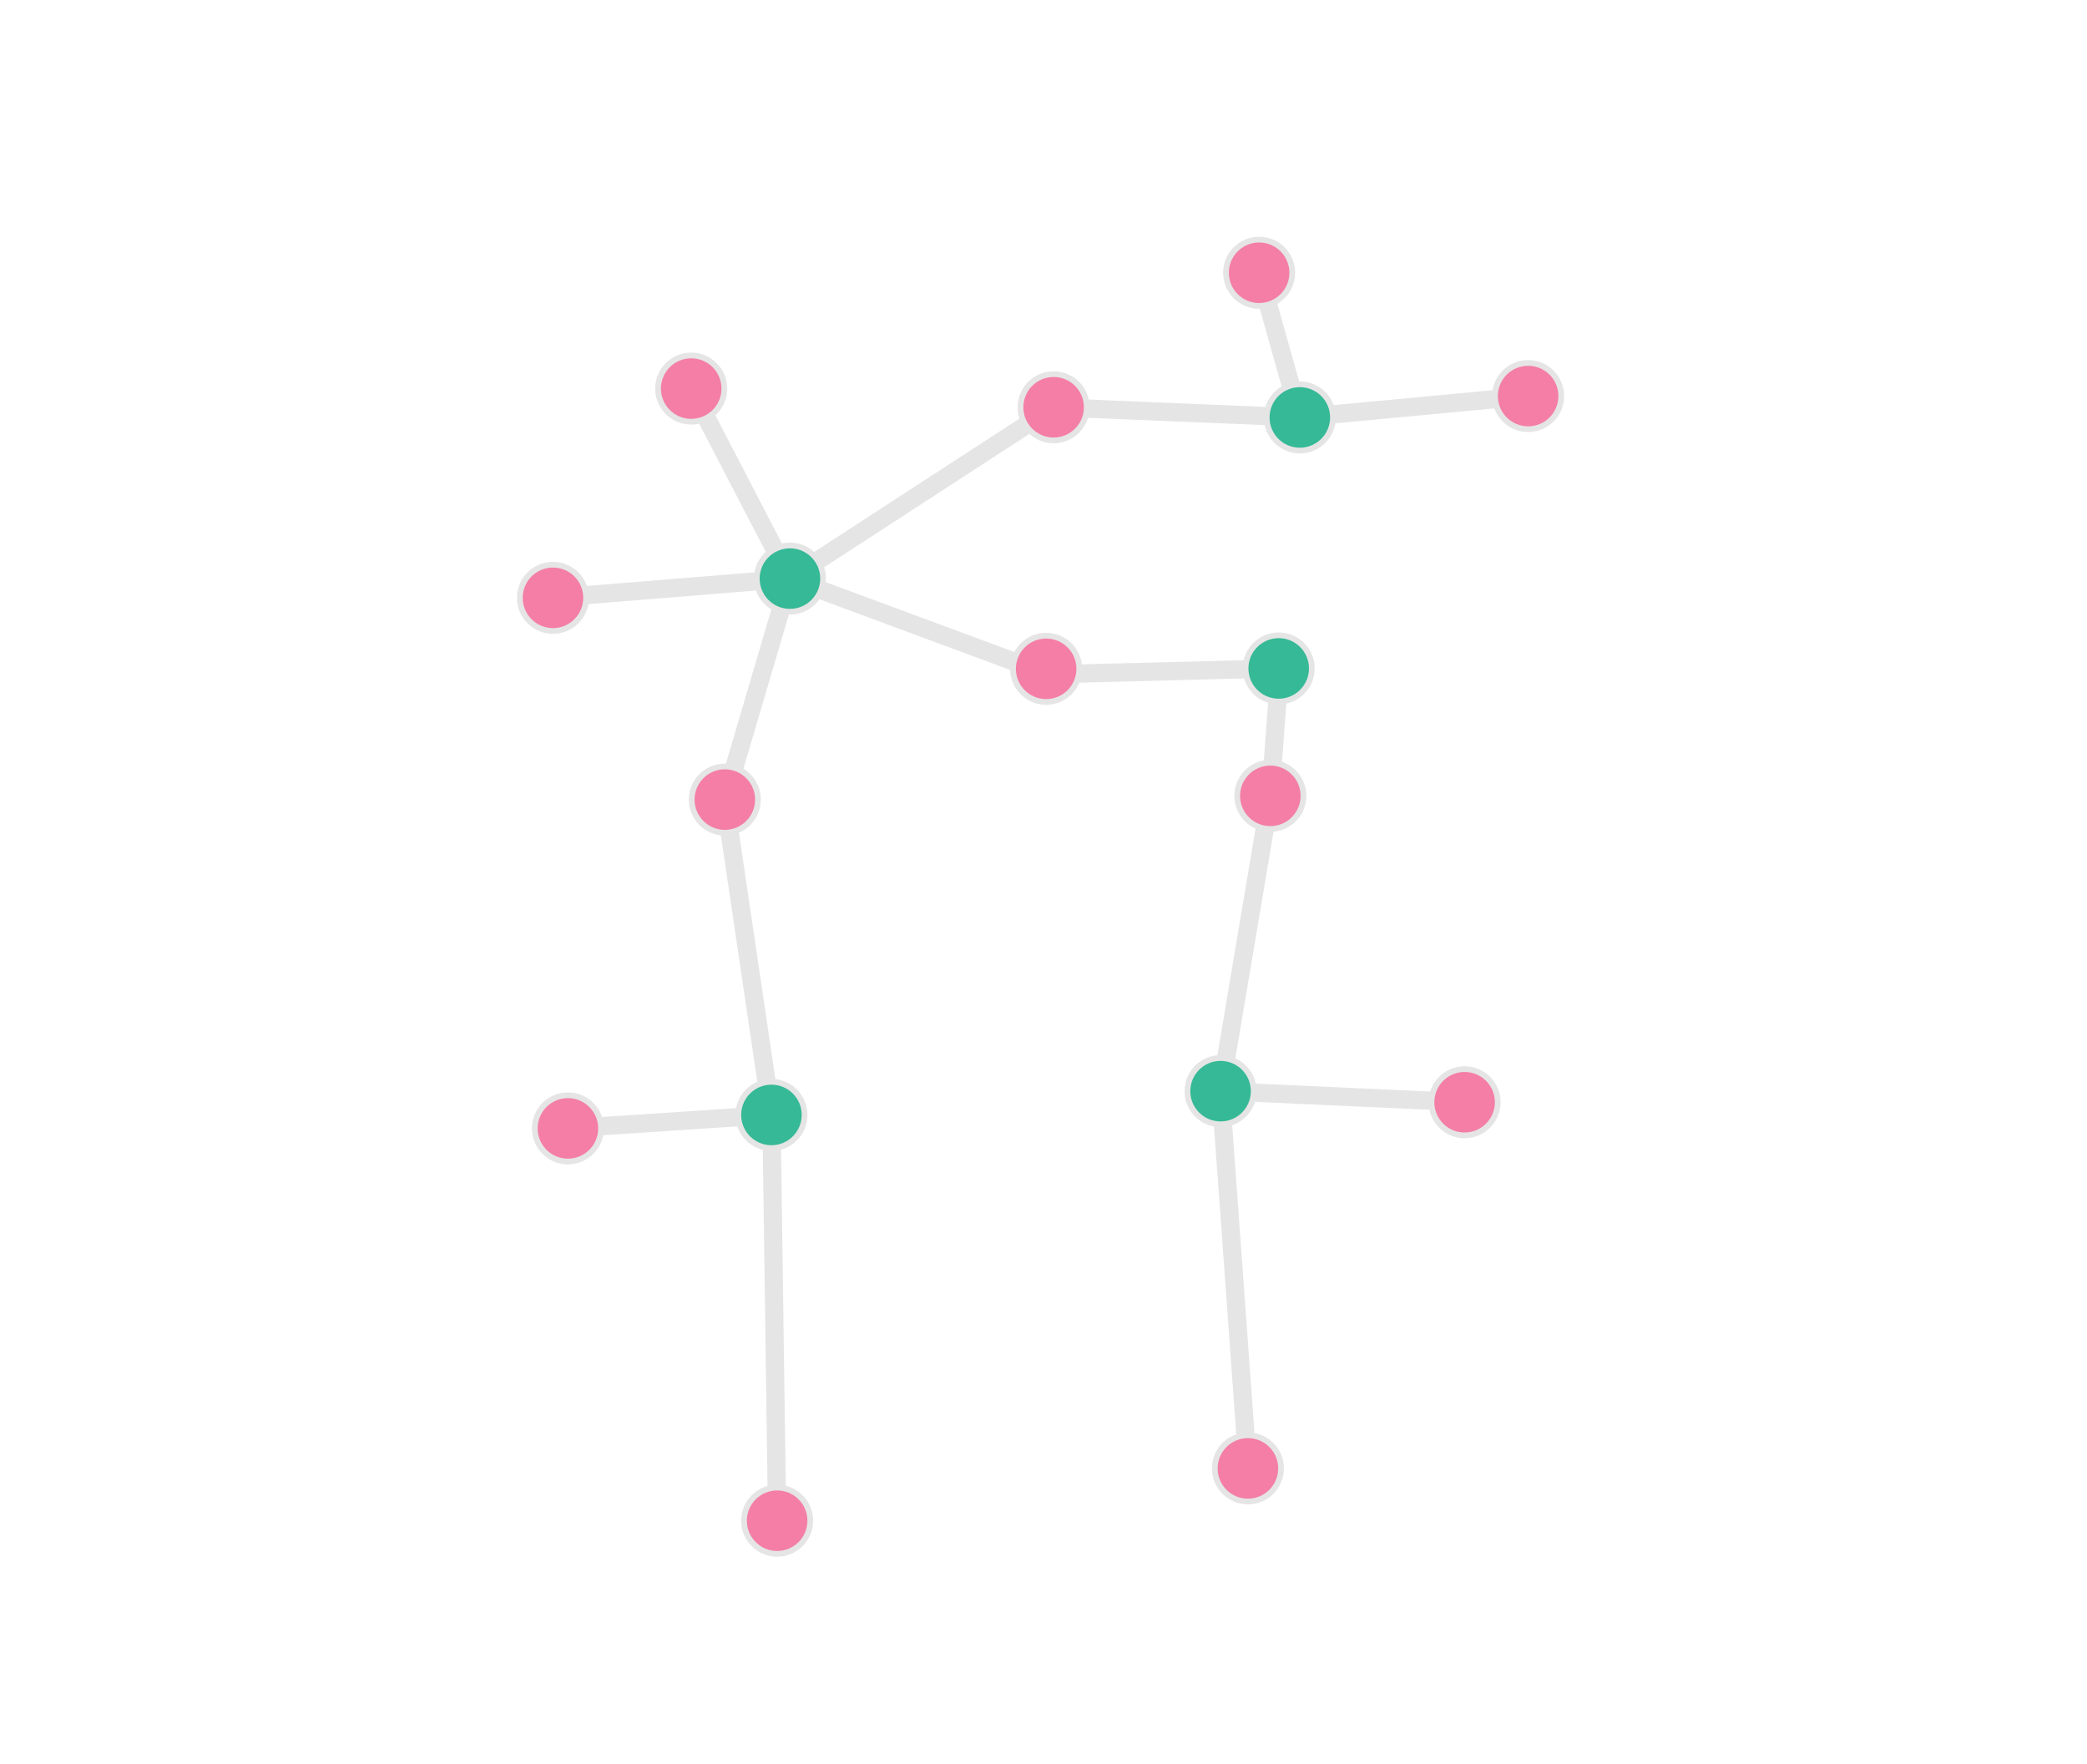
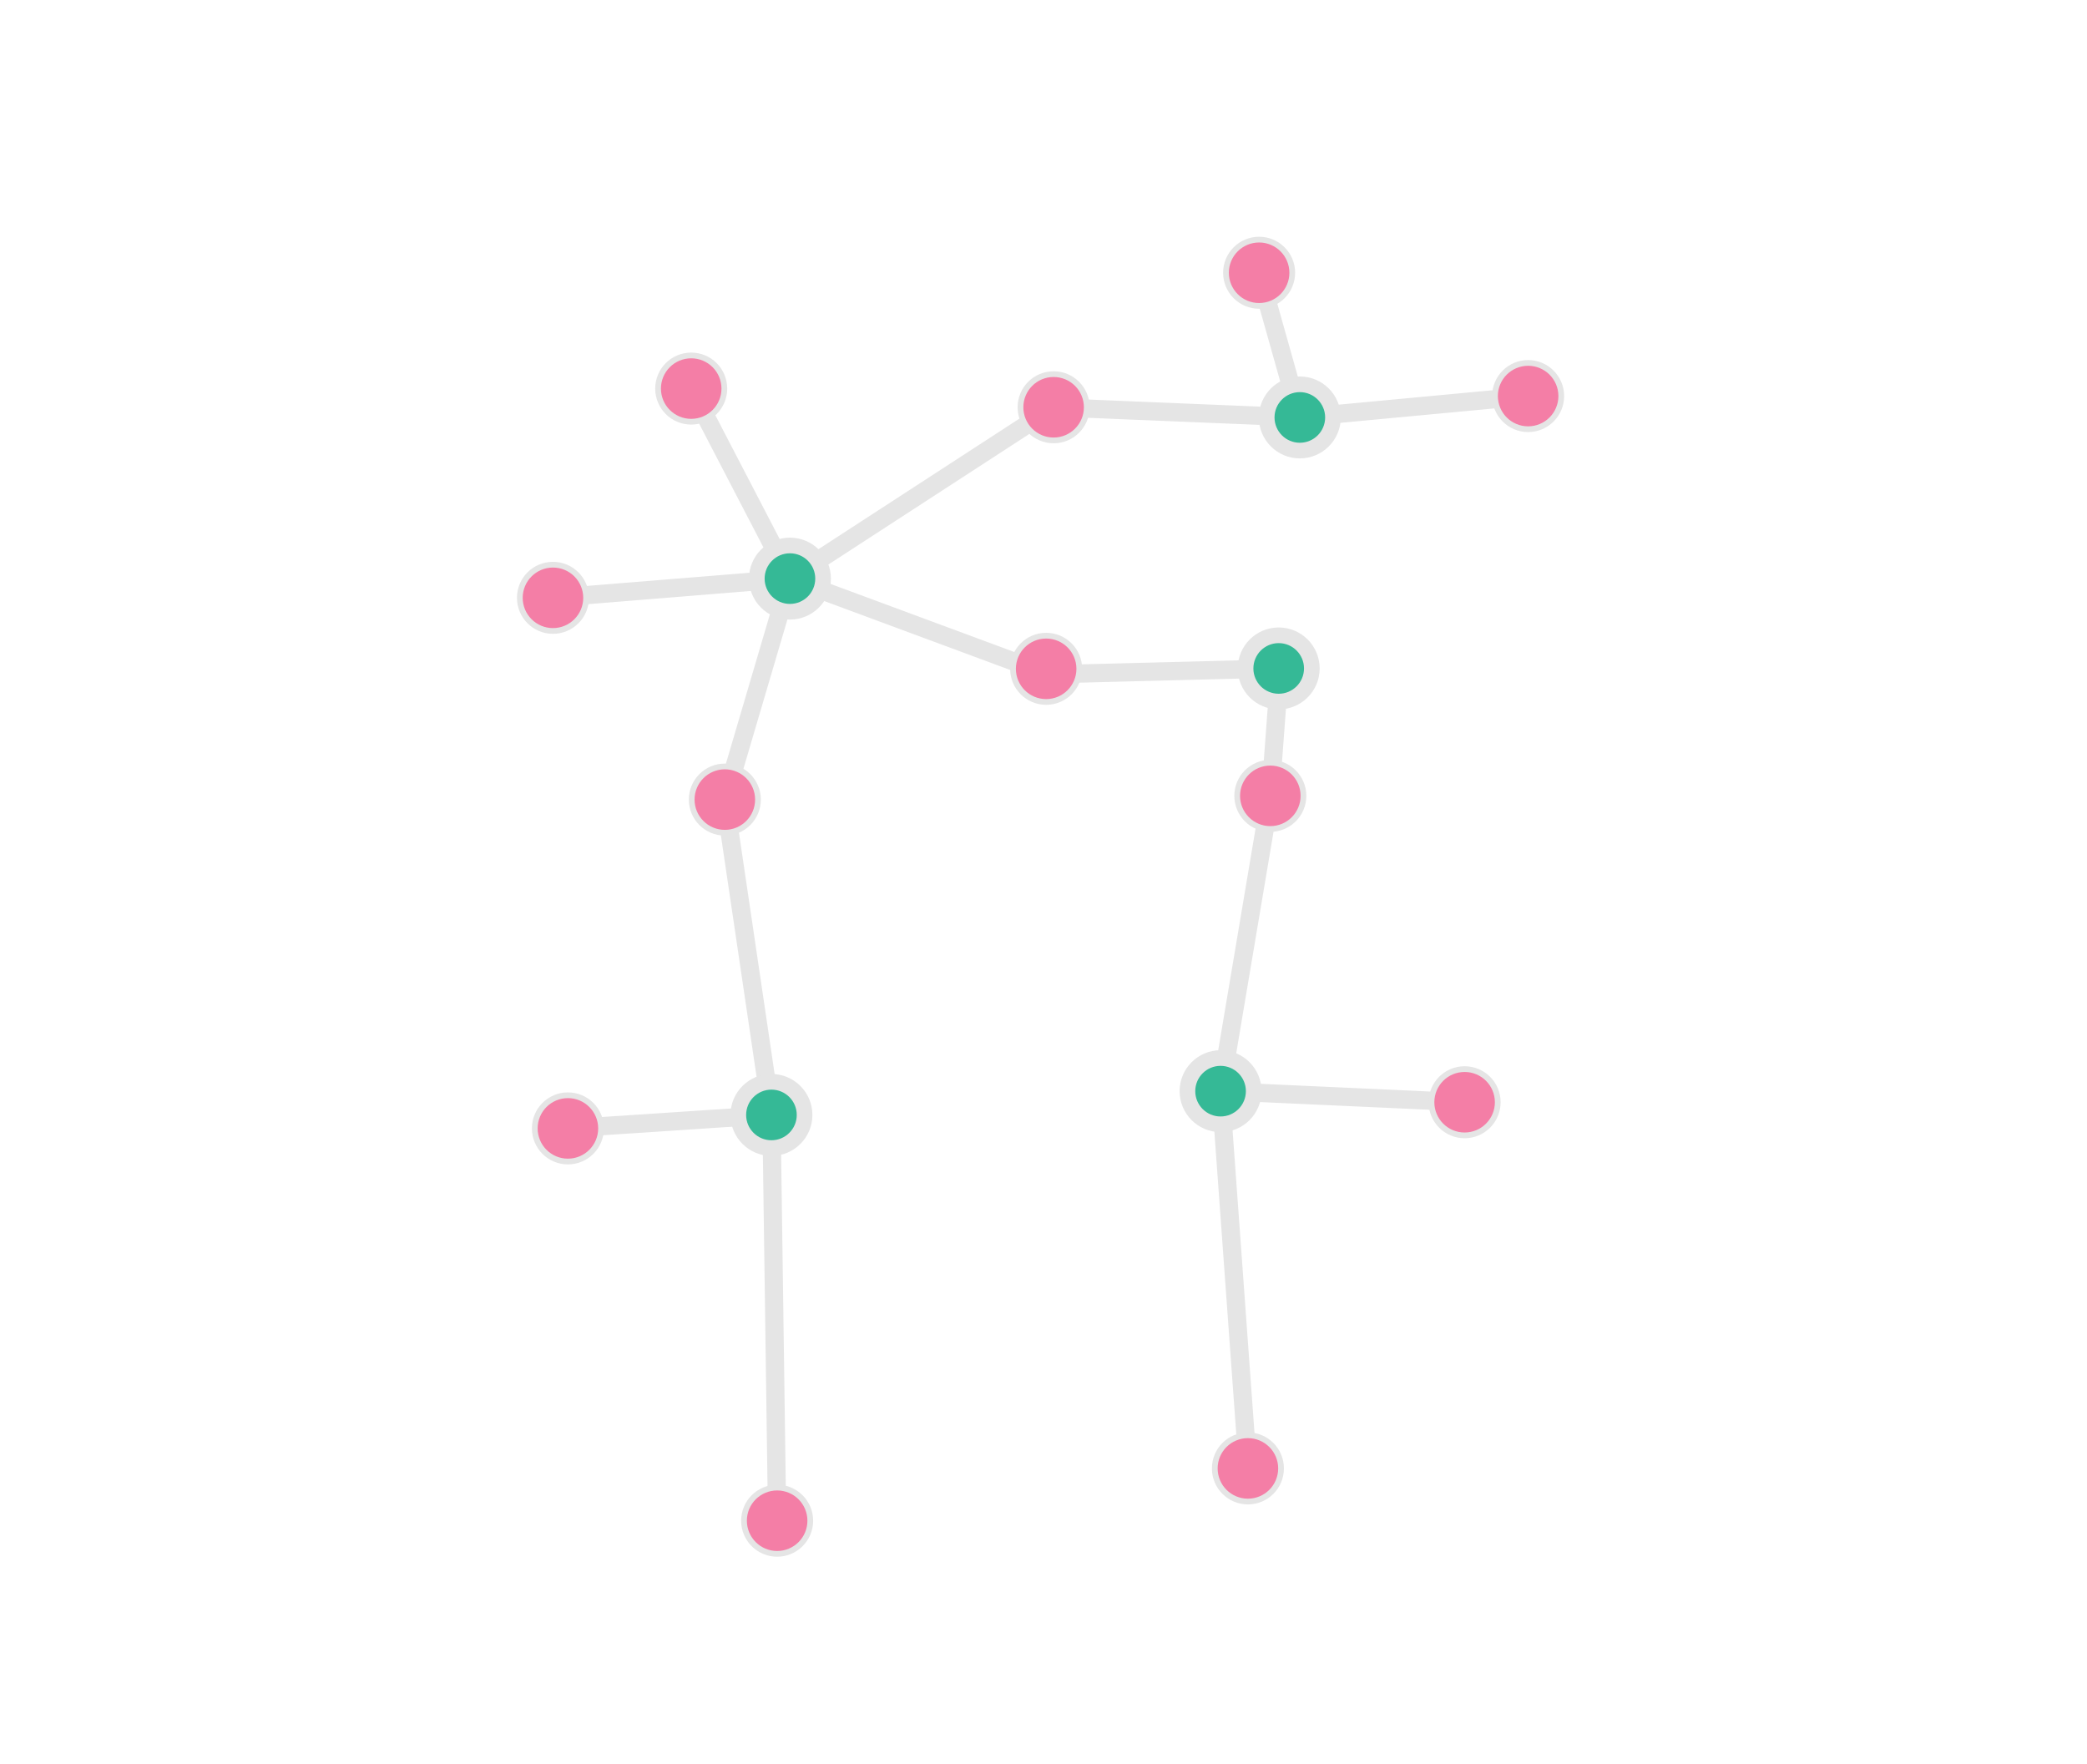
<svg xmlns="http://www.w3.org/2000/svg" width="400mm" height="338mm" version="1.1" id="svg58">
  <defs id="defs2" />
  <path style="fill:none;stroke:#e5e5e5;stroke-width:13.228;stroke-linecap:butt;stroke-linejoin:miter;stroke-opacity:1;stroke-dasharray:none" d="m 500.707,281.479 71.52,137.644 -171.661,13.921" id="path4535" />
  <path style="fill:none;stroke:#e5e5e5;stroke-width:13.228;stroke-linecap:butt;stroke-linejoin:miter;stroke-opacity:1;stroke-dasharray:none" d="m 572.227,419.123 -47.161,160.074 33.764,228.428 -147.438,9.746" id="path4537" />
  <path style="fill:none;stroke:#e5e5e5;stroke-width:13.228;stroke-linecap:butt;stroke-linejoin:miter;stroke-opacity:1;stroke-dasharray:none" d="m 558.83,807.625 4.127,293.931" id="path4539" />
  <path style="fill:none;stroke:#e5e5e5;stroke-width:13.228;stroke-linecap:butt;stroke-linejoin:miter;stroke-opacity:1;stroke-dasharray:none" d="m 572.227,419.123 187.041,69.317 167.013,-4.247" id="path4541" />
  <path style="fill:none;stroke:#e5e5e5;stroke-width:13.228;stroke-linecap:butt;stroke-linejoin:miter;stroke-opacity:1;stroke-dasharray:none" d="m 926.756,488.439 -6.537,88.051 -36.042,213.911 176.781,8.025" id="path4543" />
  <path style="fill:none;stroke:#e5e5e5;stroke-width:13.228;stroke-linecap:butt;stroke-linejoin:miter;stroke-opacity:1;stroke-dasharray:none" d="m 884.177,790.401 19.803,273.264" id="path4545" />
  <path style="fill:none;stroke:#e5e5e5;stroke-width:13.228;stroke-linecap:butt;stroke-linejoin:miter;stroke-opacity:1;stroke-dasharray:none" d="M 572.227,419.123 763.24,295.011 941.591,302.381 912.099,197.576" id="path4547" />
  <path style="fill:none;stroke:#e5e5e5;stroke-width:13.228;stroke-linecap:butt;stroke-linejoin:miter;stroke-opacity:1;stroke-dasharray:none" d="m 941.591,302.381 165.378,-15.489" id="path4549" />
  <g id="g1" style="fill:#f47ea6;fill-opacity:1">
    <g id="g407" transform="translate(-1538.516,603.0036)" style="fill:#f47ea6;fill-opacity:1">
      <circle style="fill:#f47ea6;fill-opacity:1;stroke:#e5e5e5;stroke-width:4.157;stroke-linecap:butt;stroke-linejoin:round;stroke-miterlimit:10;stroke-dasharray:none;stroke-opacity:1" id="path395-5-3-3-35-2-28-0-8" cx="1949.908" cy="214.367" r="24.005" />
    </g>
    <g id="g407-7" transform="translate(-1386.95,887.1889)" style="fill:#f47ea6;fill-opacity:1">
      <circle style="fill:#f47ea6;fill-opacity:1;stroke:#e5e5e5;stroke-width:4.157;stroke-linecap:butt;stroke-linejoin:round;stroke-miterlimit:10;stroke-dasharray:none;stroke-opacity:1" id="path395-5-3-3-35-2-28-0-8-7" cx="1949.908" cy="214.367" r="24.005" />
    </g>
    <g id="g407-1" transform="translate(-1045.928,849.2975)" style="fill:#f47ea6;fill-opacity:1">
      <circle style="fill:#f47ea6;fill-opacity:1;stroke:#e5e5e5;stroke-width:4.157;stroke-linecap:butt;stroke-linejoin:round;stroke-miterlimit:10;stroke-dasharray:none;stroke-opacity:1" id="path395-5-3-3-35-2-28-0-8-1" cx="1949.908" cy="214.367" r="24.005" />
    </g>
    <g id="g407-5" transform="translate(-888.9497,584.0579)" style="fill:#f47ea6;fill-opacity:1">
      <circle style="fill:#f47ea6;fill-opacity:1;stroke:#e5e5e5;stroke-width:4.157;stroke-linecap:butt;stroke-linejoin:round;stroke-miterlimit:10;stroke-dasharray:none;stroke-opacity:1" id="path395-5-3-3-35-2-28-0-8-9" cx="1949.908" cy="214.367" r="24.005" />
    </g>
    <g id="g407-77" transform="translate(-1029.689,362.1228)" style="fill:#f47ea6;fill-opacity:1">
      <circle style="fill:#f47ea6;fill-opacity:1;stroke:#e5e5e5;stroke-width:4.157;stroke-linecap:butt;stroke-linejoin:round;stroke-miterlimit:10;stroke-dasharray:none;stroke-opacity:1" id="path395-5-3-3-35-2-28-0-8-6" cx="1949.908" cy="214.367" r="24.005" />
    </g>
    <g id="g407-73" transform="translate(-1192.081,270.1009)" style="fill:#f47ea6;fill-opacity:1">
      <circle style="fill:#f47ea6;fill-opacity:1;stroke:#e5e5e5;stroke-width:4.157;stroke-linecap:butt;stroke-linejoin:round;stroke-miterlimit:10;stroke-dasharray:none;stroke-opacity:1" id="path395-5-3-3-35-2-28-0-8-65" cx="1949.908" cy="214.367" r="24.005" />
    </g>
    <g id="g407-6" transform="translate(-1424.842,364.8293)" style="fill:#f47ea6;fill-opacity:1">
      <circle style="fill:#f47ea6;fill-opacity:1;stroke:#e5e5e5;stroke-width:4.157;stroke-linecap:butt;stroke-linejoin:round;stroke-miterlimit:10;stroke-dasharray:none;stroke-opacity:1" id="path395-5-3-3-35-2-28-0-8-3" cx="1949.908" cy="214.367" r="24.005" />
    </g>
    <g id="g407-9" transform="translate(-1186.668,80.64409)" style="fill:#f47ea6;fill-opacity:1">
      <circle style="fill:#f47ea6;fill-opacity:1;stroke:#e5e5e5;stroke-width:4.157;stroke-linecap:butt;stroke-linejoin:round;stroke-miterlimit:10;stroke-dasharray:none;stroke-opacity:1" id="path395-5-3-3-35-2-28-0-8-4" cx="1949.908" cy="214.367" r="24.005" />
    </g>
    <g id="g407-8" transform="translate(-842.9388,72.52452)" style="fill:#f47ea6;fill-opacity:1">
      <circle style="fill:#f47ea6;fill-opacity:1;stroke:#e5e5e5;stroke-width:4.157;stroke-linecap:butt;stroke-linejoin:round;stroke-miterlimit:10;stroke-dasharray:none;stroke-opacity:1" id="path395-5-3-3-35-2-28-0-8-12" cx="1949.908" cy="214.367" r="24.005" />
    </g>
    <g id="g407-93" transform="translate(-1037.809,-16.79085)" style="fill:#f47ea6;fill-opacity:1">
      <circle style="fill:#f47ea6;fill-opacity:1;stroke:#e5e5e5;stroke-width:4.157;stroke-linecap:butt;stroke-linejoin:round;stroke-miterlimit:10;stroke-dasharray:none;stroke-opacity:1" id="path395-5-3-3-35-2-28-0-8-90" cx="1949.908" cy="214.367" r="24.005" />
    </g>
    <g id="g407-88" transform="translate(-1449.201,67.11146)" style="fill:#f47ea6;fill-opacity:1">
      <circle style="fill:#f47ea6;fill-opacity:1;stroke:#e5e5e5;stroke-width:4.157;stroke-linecap:butt;stroke-linejoin:round;stroke-miterlimit:10;stroke-dasharray:none;stroke-opacity:1" id="path395-5-3-3-35-2-28-0-8-5" cx="1949.908" cy="214.367" r="24.005" />
    </g>
    <g id="g407-0" transform="translate(-1549.342,218.6769)" style="fill:#f47ea6;fill-opacity:1">
      <circle style="fill:#f47ea6;fill-opacity:1;stroke:#e5e5e5;stroke-width:4.157;stroke-linecap:butt;stroke-linejoin:round;stroke-miterlimit:10;stroke-dasharray:none;stroke-opacity:1" id="path395-5-3-3-35-2-28-0-8-96" cx="1949.908" cy="214.367" r="24.005" />
    </g>
  </g>
-   <circle style="fill:#35b996;fill-opacity:1;stroke:#e5e5e5;stroke-width:4.157;stroke-linecap:butt;stroke-linejoin:round;stroke-miterlimit:10;stroke-dasharray:none;stroke-opacity:1" id="path395-5-3-3-35-2-0-7-5-3" cx="572.227" cy="419.123" r="24.005" />
-   <circle style="fill:#35b996;fill-opacity:1;stroke:#e5e5e5;stroke-width:4.157;stroke-linecap:butt;stroke-linejoin:round;stroke-miterlimit:10;stroke-dasharray:none;stroke-opacity:1" id="path395-5-3-3-35-2-0-7-5-3-3" cx="941.591" cy="302.381" r="24.005" />
-   <circle style="fill:#35b996;fill-opacity:1;stroke:#e5e5e5;stroke-width:4.157;stroke-linecap:butt;stroke-linejoin:round;stroke-miterlimit:10;stroke-dasharray:none;stroke-opacity:1" id="path395-5-3-3-35-2-0-7-5-3-8" cx="926.281" cy="484.192" r="24.005" />
-   <circle style="fill:#35b996;fill-opacity:1;stroke:#e5e5e5;stroke-width:4.157;stroke-linecap:butt;stroke-linejoin:round;stroke-miterlimit:10;stroke-dasharray:none;stroke-opacity:1" id="path395-5-3-3-35-2-0-7-5-3-5" cx="558.83" cy="807.625" r="24.005" />
-   <circle style="fill:#35b996;fill-opacity:1;stroke:#e5e5e5;stroke-width:4.157;stroke-linecap:butt;stroke-linejoin:round;stroke-miterlimit:10;stroke-dasharray:none;stroke-opacity:1" id="path395-5-3-3-35-2-0-7-5-3-6" cx="884.177" cy="790.401" r="24.005" />
+   <circle style="fill:#35b996;fill-opacity:1;stroke:#e5e5e5;stroke-width:11.339;stroke-linecap:butt;stroke-linejoin:round;stroke-miterlimit:10;stroke-dasharray:none;stroke-opacity:1" id="path395-5-3-3-35-2-0-7-5-3" cx="572.227" cy="419.123" r="24.005" />
+   <circle style="fill:#35b996;fill-opacity:1;stroke:#e5e5e5;stroke-width:11.339;stroke-linecap:butt;stroke-linejoin:round;stroke-miterlimit:10;stroke-dasharray:none;stroke-opacity:1" id="path395-5-3-3-35-2-0-7-5-3-3" cx="941.591" cy="302.381" r="24.005" />
+   <circle style="fill:#35b996;fill-opacity:1;stroke:#e5e5e5;stroke-width:11.339;stroke-linecap:butt;stroke-linejoin:round;stroke-miterlimit:10;stroke-dasharray:none;stroke-opacity:1" id="path395-5-3-3-35-2-0-7-5-3-8" cx="926.281" cy="484.192" r="24.005" />
+   <circle style="fill:#35b996;fill-opacity:1;stroke:#e5e5e5;stroke-width:11.339;stroke-linecap:butt;stroke-linejoin:round;stroke-miterlimit:10;stroke-dasharray:none;stroke-opacity:1" id="path395-5-3-3-35-2-0-7-5-3-5" cx="558.83" cy="807.625" r="24.005" />
+   <circle style="fill:#35b996;fill-opacity:1;stroke:#e5e5e5;stroke-width:11.339;stroke-linecap:butt;stroke-linejoin:round;stroke-miterlimit:10;stroke-dasharray:none;stroke-opacity:1" id="path395-5-3-3-35-2-0-7-5-3-6" cx="884.177" cy="790.401" r="24.005" />
</svg>
